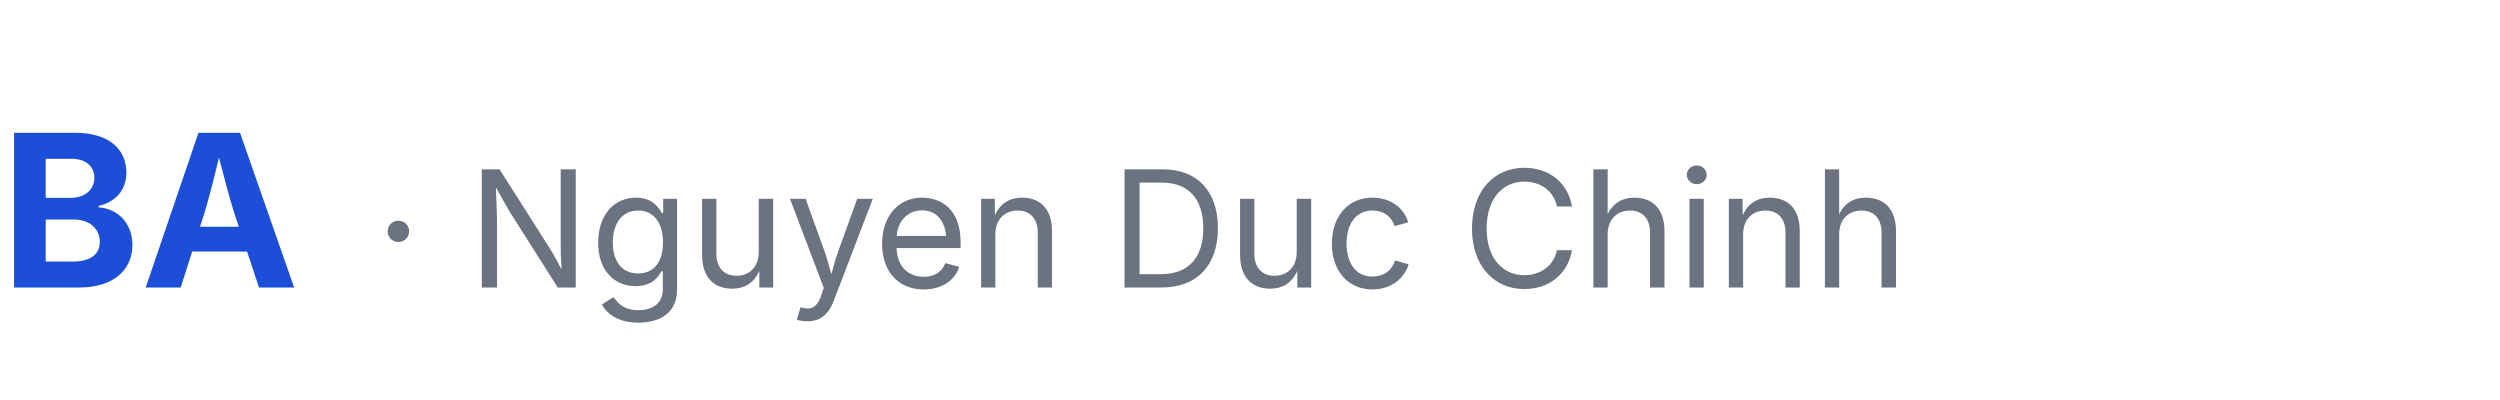
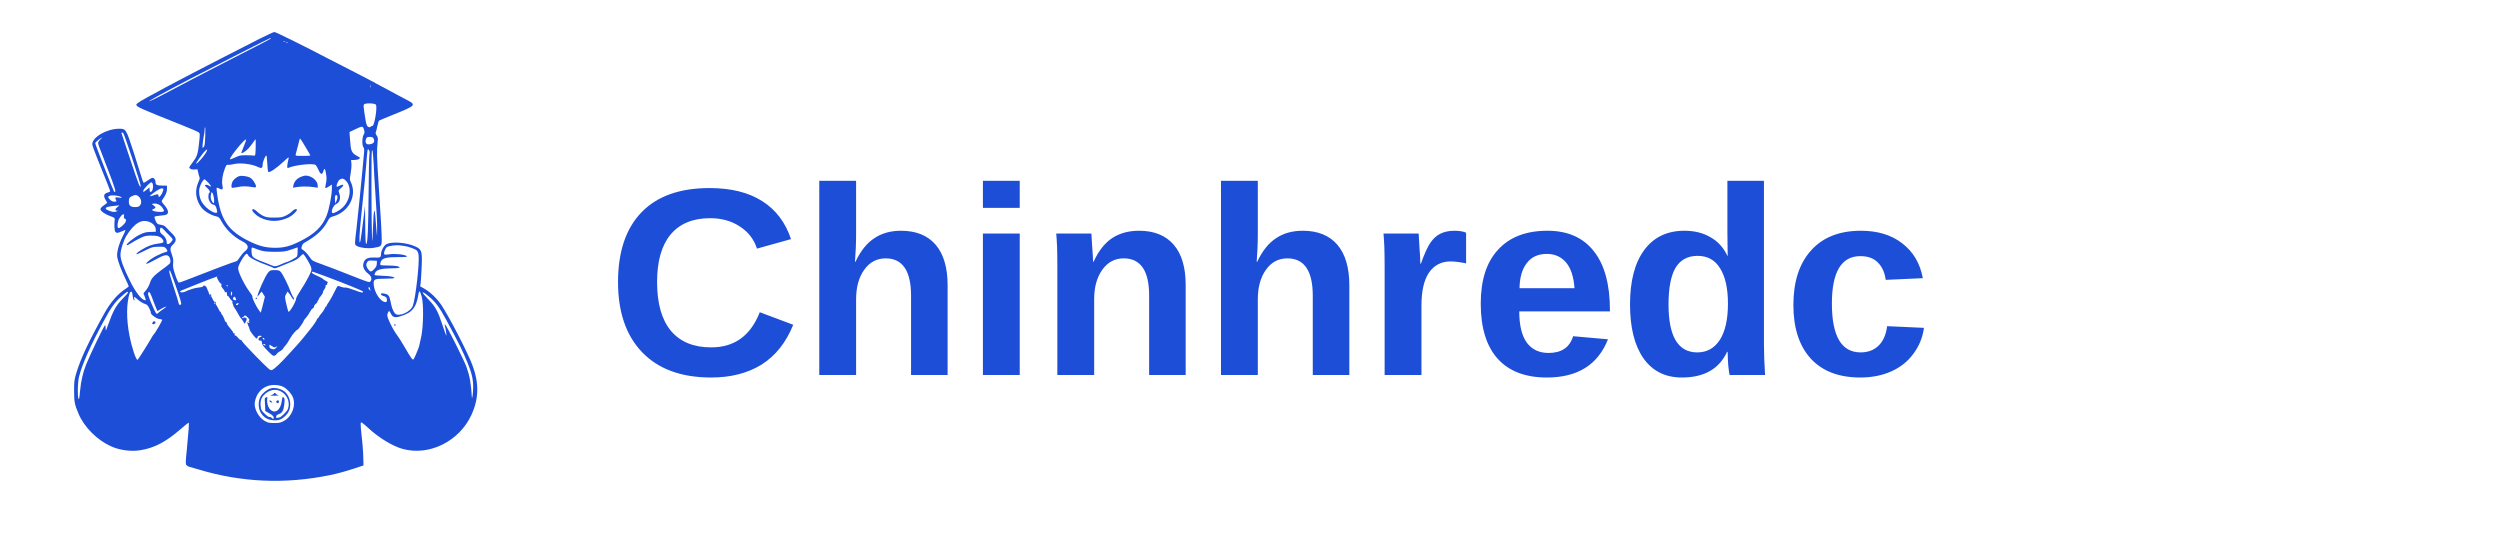
- <svg xmlns="http://www.w3.org/2000/svg" viewBox="0 0 200 32" width="200" height="32">
-   <text x="0" y="23" font-family="Inter, Arial, sans-serif" font-size="17" font-weight="700" fill="#1D4ED8">BA</text>
-   <text x="30" y="23" font-family="Inter, Arial, sans-serif" font-size="13" fill="#6B7280"> · Nguyen Duc Chinh</text>
+ <svg xmlns="http://www.w3.org/2000/svg" width="140" height="30" viewBox="0 0 140 30">
+   <g transform="scale(0.04167)">
+     <g transform="translate(0,720) scale(0.1,-0.1)" fill="#1D4ED8" stroke="none">
+       <path d="M3475 6672 c-104 -54 -343 -176 -530 -271 -187 -96 -344 -177 -350 -181 -5 -4 -91 -49 -190 -100 -99 -51 -184 -96 -190 -100 -5 -4 -50 -29 -100 -55 -224 -119 -286 -157 -283 -173 6 -30 38 -44 637 -283 101 -40 192 -80 202 -89 17 -14 17 -22 4 -145 -16 -150 -26 -178 -91 -264 -46 -61 -47 -64 -28 -78 11 -8 36 -13 58 -11 l39 3 12 -50 c6 -28 14 -56 18 -62 4 -6 -5 -37 -20 -69 -48 -106 -32 -233 43 -331 36 -48 119 -100 184 -116 52 -13 57 -17 85 -69 60 -111 166 -213 283 -272 81 -41 93 -87 36 -131 -20 -15 -51 -52 -70 -81 -19 -30 -39 -54 -45 -54 -15 0 -408 -148 -603 -226 -88 -36 -166 -63 -174 -62 -8 2 -28 46 -47 105 -28 83 -33 112 -28 156 4 41 0 68 -16 111 -29 79 -27 101 14 140 52 50 49 87 -12 147 -27 25 -60 60 -74 77 -14 17 -38 33 -52 36 -15 3 -38 8 -53 11 -18 4 -30 18 -43 48 -10 23 -16 47 -14 53 2 7 37 14 79 16 88 6 110 20 99 66 -3 17 -25 52 -47 77 -34 39 -40 50 -30 64 48 68 66 108 66 150 l1 46 -69 1 c-70 2 -86 10 -86 47 0 30 -19 57 -40 57 -10 0 -39 -16 -65 -35 -25 -20 -50 -33 -55 -30 -5 3 -16 31 -25 63 -9 31 -57 183 -106 337 -104 322 -106 325 -197 325 -167 0 -362 -113 -362 -209 0 -13 31 -100 69 -194 140 -346 171 -426 171 -436 0 -6 -12 -14 -27 -17 -58 -14 -68 -45 -33 -102 11 -18 20 -34 20 -37 0 -2 -20 -18 -45 -35 -27 -18 -45 -39 -45 -50 0 -27 60 -69 133 -95 50 -17 61 -25 59 -41 -9 -55 -5 -153 7 -168 18 -21 33 -20 88 5 25 11 47 19 49 16 2 -2 -15 -42 -39 -88 -51 -101 -82 -218 -71 -275 10 -59 51 -168 105 -281 27 -56 49 -106 49 -110 0 -4 -19 -20 -43 -35 -103 -66 -202 -180 -284 -328 -215 -386 -321 -614 -380 -812 -24 -82 -28 -109 -27 -233 0 -148 6 -178 59 -304 75 -180 251 -356 437 -439 119 -54 277 -74 404 -51 187 33 336 112 535 285 53 46 100 84 104 84 8 0 1 -107 -25 -370 -17 -165 -17 -186 -4 -201 8 -9 25 -19 37 -22 12 -3 67 -18 122 -35 577 -175 1168 -201 1770 -77 105 22 208 50 335 92 l115 38 -2 90 c-1 85 -15 255 -33 410 -4 39 -4 74 1 79 4 5 46 -27 96 -74 140 -131 332 -248 468 -284 356 -96 756 103 920 457 101 219 105 428 13 672 -65 171 -305 637 -414 802 -61 91 -150 177 -232 224 l-55 31 7 51 c3 29 9 126 13 217 8 209 1 229 -91 270 -112 51 -307 66 -381 30 -35 -18 -75 -90 -75 -137 0 -42 -12 -48 -88 -44 -76 4 -118 -12 -137 -50 -31 -58 -12 -116 55 -169 43 -34 52 -70 27 -103 -11 -16 -33 -9 -272 86 -143 57 -316 123 -384 147 -118 42 -126 46 -155 89 -35 51 -72 91 -101 107 -16 9 -17 16 -9 44 5 18 18 38 29 44 161 90 255 176 313 284 29 55 38 63 75 73 213 57 329 278 242 461 -16 33 -17 42 -3 114 8 44 13 103 11 132 l-5 52 44 0 c24 0 53 6 63 14 19 14 18 15 -14 33 -88 48 -96 66 -107 229 l-7 100 67 32 c107 51 112 51 127 2 11 -36 10 -45 -4 -70 -22 -36 -23 -146 -3 -169 12 -13 13 -33 6 -101 -5 -47 -14 -143 -20 -215 -15 -169 -67 -676 -80 -785 -25 -204 -25 -206 1 -223 40 -27 161 -41 236 -27 100 17 103 21 103 115 0 72 -10 256 -40 710 -27 419 -28 466 -15 594 6 54 4 67 -13 90 -12 17 -17 33 -12 42 4 8 13 45 21 82 7 37 18 71 23 76 6 4 88 38 181 76 315 126 324 135 195 201 -30 15 -89 46 -130 69 -41 23 -129 70 -195 105 -66 34 -125 66 -131 71 -6 4 -107 57 -225 117 -118 60 -275 141 -349 179 -361 189 -734 373 -753 373 -12 -1 -107 -45 -212 -98z m161 9 c-3 -5 -88 -51 -188 -101 -101 -51 -244 -124 -318 -163 -74 -38 -220 -113 -325 -167 -104 -54 -206 -106 -225 -117 -36 -20 -186 -99 -422 -222 -76 -39 -143 -71 -150 -71 -18 0 119 76 552 303 268 140 1068 547 1077 547 2 0 2 -4 -1 -9z m197 -38 c-7 -2 -19 -2 -25 0 -7 3 -2 5 12 5 14 0 19 -2 13 -5z m34 -19 c-3 -3 -12 -4 -19 -1 -8 3 -5 6 6 6 11 1 17 -2 13 -5z m1110 -596 c-3 -7 -5 -2 -5 12 0 14 2 19 5 13 2 -7 2 -19 0 -25z m74 -234 c24 -29 -20 -296 -48 -287 -6 2 -14 -1 -18 -6 -11 -19 -41 -12 -53 12 -12 26 -17 50 -36 177 -10 67 -12 98 -4 107 16 20 142 17 159 -3z m-2293 -430 c-4 -101 -8 -128 -22 -142 -17 -16 -17 -13 -11 53 4 39 11 88 16 110 5 22 9 55 9 73 0 17 3 32 6 32 4 0 5 -57 2 -126z m-1102 48 c14 -9 234 -675 234 -707 0 -54 -32 26 -133 333 -63 191 -118 355 -122 365 -7 18 2 22 21 9z m3364 -73 c25 -46 -4 -79 -71 -79 -32 0 -45 34 -29 74 8 22 16 26 49 26 31 0 43 -5 51 -21z m-3660 -2 c-9 -7 -23 -22 -32 -35 -15 -22 -14 -29 24 -125 22 -56 53 -136 68 -177 16 -41 53 -140 84 -220 33 -88 51 -149 45 -154 -5 -5 -11 -7 -15 -4 -10 11 -254 636 -254 653 0 8 19 28 42 45 39 29 70 43 38 17z m2754 -126 c31 -51 56 -97 56 -100 0 -4 -45 -7 -101 -6 -95 0 -100 1 -95 20 4 19 45 173 53 204 5 18 10 10 87 -118z m-839 19 c-19 -46 -33 -85 -31 -88 8 -7 62 27 92 60 17 18 46 54 64 81 18 26 35 47 36 47 1 0 1 -51 0 -112 -3 -104 -5 -113 -22 -109 -11 2 -57 4 -104 5 -76 1 -92 -3 -152 -31 -38 -18 -68 -28 -68 -23 0 35 207 288 217 264 2 -6 -12 -48 -32 -94z m1689 -115 c-4 -27 -9 -243 -10 -480 -4 -502 -13 -706 -31 -713 -10 -3 -13 56 -15 270 -1 150 -3 255 -5 233 -1 -22 -7 -71 -12 -110 -6 -38 -18 -135 -27 -215 -9 -80 -21 -149 -26 -155 -14 -15 -9 100 12 311 24 234 38 365 50 489 5 50 14 151 20 225 5 74 13 157 16 184 6 46 7 49 21 30 11 -14 13 -32 7 -69z m-2196 33 c-26 -47 -123 -156 -132 -148 -3 3 15 35 40 70 77 111 139 163 92 78z m2254 -150 c4 -95 12 -240 18 -323 25 -377 29 -456 28 -550 l-1 -100 -7 70 c-4 39 -11 122 -15 185 -12 160 -24 104 -33 -155 -6 -190 -7 -195 -13 -100 -3 55 -7 340 -7 634 -1 403 1 532 10 523 7 -7 14 -78 20 -184z m-1430 7 c2 -57 8 -109 14 -115 15 -15 111 50 199 133 38 36 71 64 73 62 3 -2 -1 -24 -7 -49 -6 -25 -11 -57 -11 -71 0 -22 3 -26 18 -20 95 40 332 64 365 37 8 -7 25 -37 38 -67 27 -62 49 -68 64 -17 16 55 26 41 41 -62 4 -30 2 -69 -6 -102 -7 -30 -10 -57 -7 -61 4 -3 25 6 47 21 l40 26 0 -54 c0 -88 -37 -280 -71 -365 -58 -148 -164 -249 -364 -347 -130 -64 -209 -84 -328 -84 -123 0 -214 23 -342 85 -287 141 -387 285 -436 628 -7 48 -10 90 -7 93 4 3 21 -2 38 -11 42 -22 51 -10 39 45 -12 53 1 142 33 225 17 44 24 54 39 50 10 -3 43 1 73 8 89 24 255 4 339 -40 40 -20 57 -11 57 34 0 37 35 123 50 123 4 0 9 -47 12 -105z m1058 -235 c83 -89 58 -266 -50 -364 -43 -39 -118 -78 -132 -70 -26 16 10 104 50 122 49 21 65 81 40 149 -12 33 -11 35 26 67 47 39 34 59 -19 30 -19 -10 -37 -16 -39 -13 -11 11 16 79 37 94 32 22 56 18 87 -15z m-1850 -26 c45 -49 48 -66 6 -39 -15 10 -33 14 -43 10 -16 -6 -13 -11 20 -39 36 -33 47 -59 27 -71 -5 -3 -10 -26 -10 -50 0 -48 37 -105 68 -105 21 0 39 -27 47 -74 7 -32 5 -36 -14 -36 -53 0 -159 85 -195 156 -28 57 -37 119 -25 176 11 50 50 118 68 118 5 0 27 -21 51 -46z m-745 -26 c7 -43 -7 -92 -28 -96 -13 -3 -17 4 -17 28 l0 32 -39 -31 c-46 -37 -51 -38 -44 -10 7 25 90 109 108 109 8 0 17 -14 20 -32z m140 -58 c3 -5 -4 -29 -15 -54 -24 -49 -50 -68 -50 -36 0 24 -11 25 -69 4 -24 -8 -45 -13 -48 -11 -5 6 93 78 127 94 31 15 47 16 55 3z m681 -127 c7 -61 -1 -78 -22 -48 -21 29 -27 60 -19 102 6 35 8 36 20 19 8 -10 17 -43 21 -73z m-1251 20 c18 -13 15 -14 -27 -8 -51 8 -57 1 -38 -36 10 -17 7 -19 -23 -19 -24 0 -41 8 -62 30 -31 32 -27 45 15 53 39 6 113 -5 135 -20z m240 5 c35 -31 43 -86 17 -117 -15 -19 -28 -24 -65 -24 -65 0 -89 23 -85 82 3 41 7 48 38 63 46 23 64 23 95 -4z m2670 3 c3 -11 -2 -37 -12 -58 l-17 -38 -4 44 c-4 47 2 71 17 71 5 0 12 -9 16 -19z m-2387 -118 c13 -8 32 -28 42 -46 18 -29 18 -32 3 -41 -9 -4 -43 -6 -76 -2 -67 7 -92 26 -52 39 32 11 31 21 0 46 l-26 20 23 4 c29 5 57 -1 86 -20z m-570 -26 c-34 -28 -36 -47 -5 -48 17 -1 15 -3 -11 -12 -27 -8 -45 -7 -88 8 -55 19 -68 37 -36 51 18 8 99 20 142 22 l25 1 -27 -22z m88 -122 c-5 -18 -1 -27 13 -35 17 -9 18 -14 9 -41 -11 -32 -84 -93 -99 -83 -17 10 -9 88 11 122 28 46 43 61 59 62 9 0 11 -7 7 -25z m345 -79 c48 -20 81 -58 82 -97 l2 -33 -73 -3 c-59 -1 -85 -8 -145 -37 -73 -35 -188 -128 -175 -141 4 -4 29 7 55 24 26 18 81 48 121 68 63 32 82 36 150 37 87 1 133 -14 157 -51 25 -38 14 -49 -61 -57 -75 -8 -142 -33 -224 -84 -52 -33 -73 -52 -65 -60 2 -2 51 20 109 49 100 50 109 52 186 53 74 1 83 -1 101 -23 22 -27 24 -40 7 -45 -84 -22 -197 -81 -252 -133 -50 -46 -13 -36 100 27 120 67 162 75 188 38 9 -12 16 -37 16 -54 0 -35 1 -34 -123 -125 -102 -75 -134 -111 -153 -174 -10 -31 -33 -74 -52 -96 l-34 -40 16 -42 c20 -54 20 -56 -4 -50 -44 12 -124 117 -192 255 -88 177 -129 288 -129 352 -1 64 41 196 82 261 107 169 204 225 310 181z m196 -108 c15 -18 47 -51 71 -73 23 -22 42 -46 42 -52 0 -20 -41 -63 -61 -63 -14 0 -19 7 -19 25 0 37 -25 80 -60 105 -23 17 -30 29 -30 56 0 44 19 44 57 2z m3222 -213 c56 -7 149 -40 172 -61 10 -9 21 -35 24 -59 15 -99 -40 -586 -77 -685 -32 -85 -194 -154 -240 -102 -24 26 -47 87 -59 158 -14 78 -31 100 -86 109 -35 6 -43 4 -43 -9 0 -9 12 -18 28 -22 40 -10 52 -23 52 -55 0 -22 -5 -29 -19 -29 -63 0 -149 124 -158 230 -7 79 4 85 159 85 72 0 118 4 118 10 1 15 -54 25 -163 29 -54 2 -100 6 -103 9 -3 2 1 16 7 30 19 42 80 59 214 61 69 0 115 5 115 11 -1 17 -51 25 -157 27 -98 1 -103 2 -103 22 0 12 7 31 15 43 26 36 79 48 222 48 105 0 130 2 120 12 -22 22 -157 37 -228 26 -36 -6 -68 -7 -73 -2 -15 14 12 87 37 101 24 13 116 26 157 22 14 -2 45 -6 69 -9z m-1922 -62 c41 -12 96 -17 188 -17 118 0 138 3 218 30 l87 30 0 -55 c0 -31 -4 -61 -8 -67 -8 -13 -117 -74 -132 -74 -6 0 -29 -9 -53 -19 -98 -45 -112 -47 -164 -24 -26 12 -75 31 -108 43 -86 32 -125 52 -141 75 -14 19 -20 106 -8 117 3 3 18 -1 34 -8 16 -8 55 -22 87 -31z m-169 -68 c12 -27 128 -87 251 -129 40 -14 80 -31 87 -37 11 -9 31 -4 86 19 40 17 109 45 153 62 59 23 90 42 118 72 22 24 41 38 46 32 26 -28 93 -143 102 -176 9 -37 7 -46 -36 -131 -26 -51 -73 -132 -106 -180 -32 -49 -59 -97 -59 -108 0 -39 -89 -193 -104 -178 -3 3 -16 49 -28 103 -22 96 -22 98 -3 133 l19 35 21 -25 c11 -13 28 -39 37 -56 10 -18 22 -29 28 -26 6 4 3 16 -9 31 -11 14 -27 49 -37 77 -24 72 -104 234 -131 263 -18 20 -32 24 -82 24 -55 0 -61 -3 -87 -32 -41 -49 -144 -278 -144 -322 0 -6 11 6 25 27 14 20 27 37 30 37 2 0 13 -15 24 -34 l21 -34 -27 -107 -28 -107 -22 28 c-33 42 -97 170 -90 182 4 5 -8 29 -27 53 -79 104 -166 280 -166 335 0 41 91 194 115 194 7 0 17 -11 23 -25z m1726 -108 c-1 -29 -10 -47 -35 -73 -40 -41 -51 -42 -78 -7 -31 38 -36 69 -17 99 16 23 22 25 74 22 l57 -3 -1 -38z m-1914 -37 c0 -13 -35 -35 -90 -56 -25 -10 -52 -26 -61 -36 -9 -10 -24 -18 -33 -18 -9 0 -16 -4 -16 -10 0 -5 -6 -10 -14 -10 -8 0 -17 -4 -20 -8 -8 -13 41 -97 54 -94 7 1 9 -5 5 -18 -4 -13 2 -28 19 -47 14 -15 26 -34 26 -41 0 -9 6 -12 15 -8 11 4 15 -2 15 -25 0 -17 4 -28 8 -25 5 3 15 -7 23 -22 8 -15 22 -33 32 -40 9 -7 15 -18 12 -23 -4 -5 -3 -15 2 -21 4 -7 8 -19 9 -26 2 -8 8 -21 16 -30 7 -10 19 -28 26 -41 8 -13 23 -40 34 -60 11 -20 24 -38 28 -41 4 -3 17 -20 28 -39 l20 -33 13 23 c7 13 14 30 15 37 3 18 -30 34 -43 21 -8 -8 -13 -7 -17 0 -4 6 0 11 8 11 9 0 16 5 16 10 0 6 6 10 13 10 19 0 69 -58 57 -65 -15 -9 -12 -27 3 -19 9 5 9 3 -1 -7 -11 -12 -14 -12 -23 1 -7 11 -8 6 -3 -15 4 -16 10 -34 14 -40 4 -5 11 -24 14 -42 7 -29 80 -123 97 -123 4 0 9 9 12 20 4 14 12 19 31 18 32 -3 33 -6 2 -18 -25 -9 -30 -44 -8 -46 7 -1 17 -2 22 -3 6 0 10 -12 10 -26 0 -27 15 -47 98 -131 57 -57 72 -59 104 -16 7 9 26 24 42 32 16 8 34 24 40 35 6 11 18 27 26 35 18 17 45 58 75 112 22 41 81 108 94 108 9 0 81 102 81 116 0 5 15 26 34 46 18 20 42 55 52 77 11 22 27 43 37 46 9 4 17 15 17 25 0 10 12 28 26 39 15 12 23 21 19 21 -4 0 -1 7 6 16 7 9 14 22 15 28 1 7 13 25 28 41 14 15 26 36 26 47 0 10 9 28 21 43 11 15 18 33 15 41 -3 10 1 15 11 15 9 0 13 3 10 7 -4 3 -2 12 4 19 9 10 4 16 -17 26 -16 7 -36 20 -44 28 -8 9 -40 26 -70 39 -61 26 -80 38 -80 53 0 13 1 12 195 -60 255 -95 495 -193 495 -202 0 -20 -20 -16 -119 21 -58 22 -112 37 -122 34 -10 -3 -34 1 -54 9 -21 9 -41 14 -45 11 -9 -6 -24 -32 -72 -130 -17 -33 -41 -74 -54 -92 -13 -17 -24 -36 -24 -42 0 -6 -3 -11 -8 -11 -4 0 -14 -15 -21 -32 -8 -18 -27 -46 -43 -63 -15 -16 -31 -38 -34 -47 -3 -10 -10 -18 -15 -18 -5 0 -9 -5 -9 -11 0 -11 -46 -80 -84 -126 -33 -40 -82 -102 -108 -134 -15 -19 -42 -51 -60 -70 -18 -19 -67 -73 -108 -119 -126 -140 -216 -225 -248 -235 -21 -6 -46 17 -208 181 -101 103 -186 196 -190 206 -3 10 -12 18 -19 18 -8 0 -24 14 -37 30 -12 17 -28 30 -36 30 -8 0 -12 6 -8 15 3 9 0 15 -10 15 -8 0 -13 4 -10 8 2 4 -15 30 -39 57 -25 28 -45 57 -45 66 0 9 -7 19 -15 23 -8 3 -14 9 -13 13 2 11 -35 87 -44 91 -5 2 -8 10 -8 18 0 8 -4 14 -9 14 -5 0 -13 10 -17 23 -4 12 -24 48 -45 79 -22 31 -44 69 -49 83 -5 14 -17 28 -25 31 -8 4 -15 12 -15 20 0 8 -4 22 -9 32 -5 9 -15 32 -21 50 -12 31 -44 45 -52 22 -2 -6 -27 -13 -57 -15 -48 -3 -134 -30 -183 -56 -23 -12 -68 -12 -68 0 0 5 6 11 13 14 6 3 96 39 198 80 102 42 230 91 285 110 54 19 115 42 134 51 41 18 60 20 60 6z m-803 -220 c77 -218 96 -281 85 -292 -13 -13 -32 -2 -32 20 0 9 -30 105 -66 214 -40 121 -63 205 -59 216 8 20 6 24 72 -158z m713 -40 c0 -5 -2 -10 -4 -10 -3 0 -8 5 -11 10 -3 6 -1 10 4 10 6 0 11 -4 11 -10z m1910 -29 c0 -5 3 -18 6 -28 5 -16 4 -16 -10 1 -18 23 -20 36 -6 36 6 0 10 -4 10 -9z m697 -117 c27 -91 24 -392 -5 -534 -12 -58 -25 -118 -30 -135 -14 -44 -62 -158 -74 -173 -13 -15 -30 9 -128 177 -38 64 -79 130 -93 146 -32 39 -90 145 -117 214 -18 46 -19 59 -9 83 15 37 22 35 42 -7 23 -48 53 -58 119 -38 168 49 223 116 253 307 8 49 20 38 42 -40z m-3947 55 c0 -6 -30 -41 -66 -77 -96 -98 -131 -161 -205 -367 -28 -78 -28 -79 -29 -37 0 23 -3 42 -8 42 -11 0 -203 -399 -255 -530 -44 -112 -68 -216 -81 -353 -10 -107 -15 -126 -22 -102 -15 51 -10 224 10 300 43 166 154 415 327 735 104 193 157 266 253 347 62 54 76 61 76 42z m62 -40 c3 -27 11 -56 17 -62 10 -9 11 -6 6 16 -4 15 -4 27 0 27 4 0 27 -18 52 -40 25 -22 64 -45 85 -52 33 -10 44 -20 64 -61 14 -27 23 -54 21 -60 -6 -19 68 -76 109 -83 21 -3 41 -8 43 -10 8 -7 -94 -183 -118 -204 -3 -3 -15 -21 -25 -40 -33 -60 -178 -290 -186 -295 -20 -12 -76 153 -110 325 -44 223 -42 440 5 578 2 6 11 12 18 12 10 0 16 -16 19 -51z m282 -83 c25 -65 47 -120 50 -123 3 -3 11 -1 18 5 23 18 88 52 101 52 6 0 -13 -17 -43 -37 -30 -20 -61 -44 -68 -52 -11 -14 -14 -13 -30 8 -9 13 -38 76 -64 139 -36 88 -44 119 -36 129 17 21 25 7 72 -121z m1056 117 c0 -10 -4 -25 -10 -33 -6 -10 -9 -5 -8 18 1 33 18 47 18 15z m2638 -42 c96 -80 144 -144 240 -321 180 -334 214 -403 287 -580 56 -136 75 -221 74 -328 -1 -79 -15 -177 -18 -127 -11 183 -28 280 -72 404 -32 89 -271 565 -287 569 -9 3 -10 -2 -3 -20 10 -28 25 -135 18 -128 -3 3 -26 66 -50 140 -61 187 -94 247 -188 344 -43 46 -79 86 -79 90 0 15 23 3 78 -43z m-2918 3 c0 -12 -2 -12 -14 -2 -8 7 -12 16 -9 21 7 11 23 -2 23 -19z m333 -56 c-5 -10 -43 3 -43 16 0 7 5 17 12 24 9 9 14 6 23 -11 7 -12 10 -25 8 -29z m-274 -32 c9 -10 8 -15 -4 -20 -10 -4 -15 1 -15 14 0 24 4 25 19 6z m305 -21 c-4 -8 -12 -15 -20 -15 -20 0 -17 18 4 23 9 3 18 5 19 6 1 0 0 -6 -3 -14z m349 -469 c4 -10 1 -13 -9 -9 -7 3 -14 9 -14 14 0 14 17 10 23 -5z m14 -83 c0 -10 -4 -10 -16 -1 -9 7 -18 13 -20 15 -2 1 5 1 16 0 11 0 20 -7 20 -14z m112 -30 c7 -3 23 0 35 7 19 12 19 11 -2 -13 -24 -25 -30 -27 -69 -13 -16 5 -23 15 -23 33 0 25 1 25 23 9 12 -9 28 -19 36 -23z m127 -531 c49 -25 108 -88 129 -138 46 -111 -9 -260 -118 -320 -45 -25 -63 -29 -132 -29 -70 0 -86 4 -128 28 -85 50 -148 171 -132 255 26 146 138 237 280 228 34 -2 78 -12 101 -24z" />
+       <path d="M3215 4833 c-33 -9 -74 -43 -90 -73 -16 -31 -20 -76 -7 -84 4 -2 39 2 77 10 66 14 111 14 208 -2 31 -5 37 -3 37 11 0 30 -43 95 -76 116 -33 20 -113 32 -149 22z" />
+       <path d="M4032 4819 c-48 -24 -79 -62 -89 -110 l-6 -32 44 8 c59 11 161 11 232 1 l57 -9 0 28 c0 66 -83 135 -161 135 -19 0 -53 -10 -77 -21z" />
+       <path d="M3390 4375 c0 -20 56 -73 105 -98 123 -62 260 -61 390 4 45 23 105 79 105 99 0 21 -38 9 -66 -21 -16 -18 -54 -43 -84 -57 -48 -23 -69 -26 -155 -26 -85 0 -107 3 -149 24 -27 13 -64 39 -82 57 -35 35 -64 43 -64 18z" />
+       <path d="M3435 3190 c-3 -5 -2 -10 4 -10 5 0 13 5 16 10 3 6 2 10 -4 10 -5 0 -13 -4 -16 -10z" />
+       <path d="M5295 2830 c4 -6 11 -8 16 -5 14 9 11 15 -7 15 -8 0 -12 -5 -9 -10z" />
+       <path d="M2052 2869 c-6 -10 -8 -21 -3 -24 14 -8 41 5 41 20 0 21 -26 24 -38 4z" />
+       <path d="M3636 1980 c-48 -15 -106 -62 -132 -106 -37 -63 -36 -156 0 -219 39 -65 93 -98 171 -103 68 -5 108 10 158 57 87 80 91 215 10 312 -41 48 -146 79 -207 59z m127 -34 c93 -41 141 -150 106 -243 -11 -32 -94 -113 -114 -113 -7 0 -21 -3 -30 -6 -13 -5 -16 -2 -13 17 2 17 12 27 33 33 47 14 67 49 76 135 6 65 5 78 -9 89 -15 12 -18 7 -24 -43 -17 -128 -91 -183 -158 -117 -29 30 -47 98 -38 146 4 21 2 23 -16 16 -14 -5 -20 -15 -18 -31 1 -13 3 -53 5 -89 l2 -64 55 -31 c37 -21 56 -38 58 -53 4 -26 -10 -29 -28 -7 -7 9 -20 13 -27 10 -9 -3 -35 15 -64 43 -46 43 -50 52 -56 103 -7 70 8 116 50 157 64 61 139 79 210 48z" />
+       <path d="M3680 1910 c0 -5 -15 -14 -32 -19 -28 -8 -21 -9 42 -9 41 1 65 3 53 5 -12 2 -27 11 -33 19 -14 16 -30 19 -30 4z" />
+       <path d="M3622 1808 c3 -7 13 -15 24 -17 16 -3 17 -1 5 13 -16 19 -34 21 -29 4z" />
+       <path d="M3714 1809 c-8 -14 11 -33 25 -25 16 10 13 36 -3 36 -8 0 -18 -5 -22 -11z" />
+     </g>
+   </g>
+   <text x="34" y="21" font-family="Arial, sans-serif" font-size="15" font-weight="700" fill="#1D4ED8">Chinhredc</text>
</svg>
